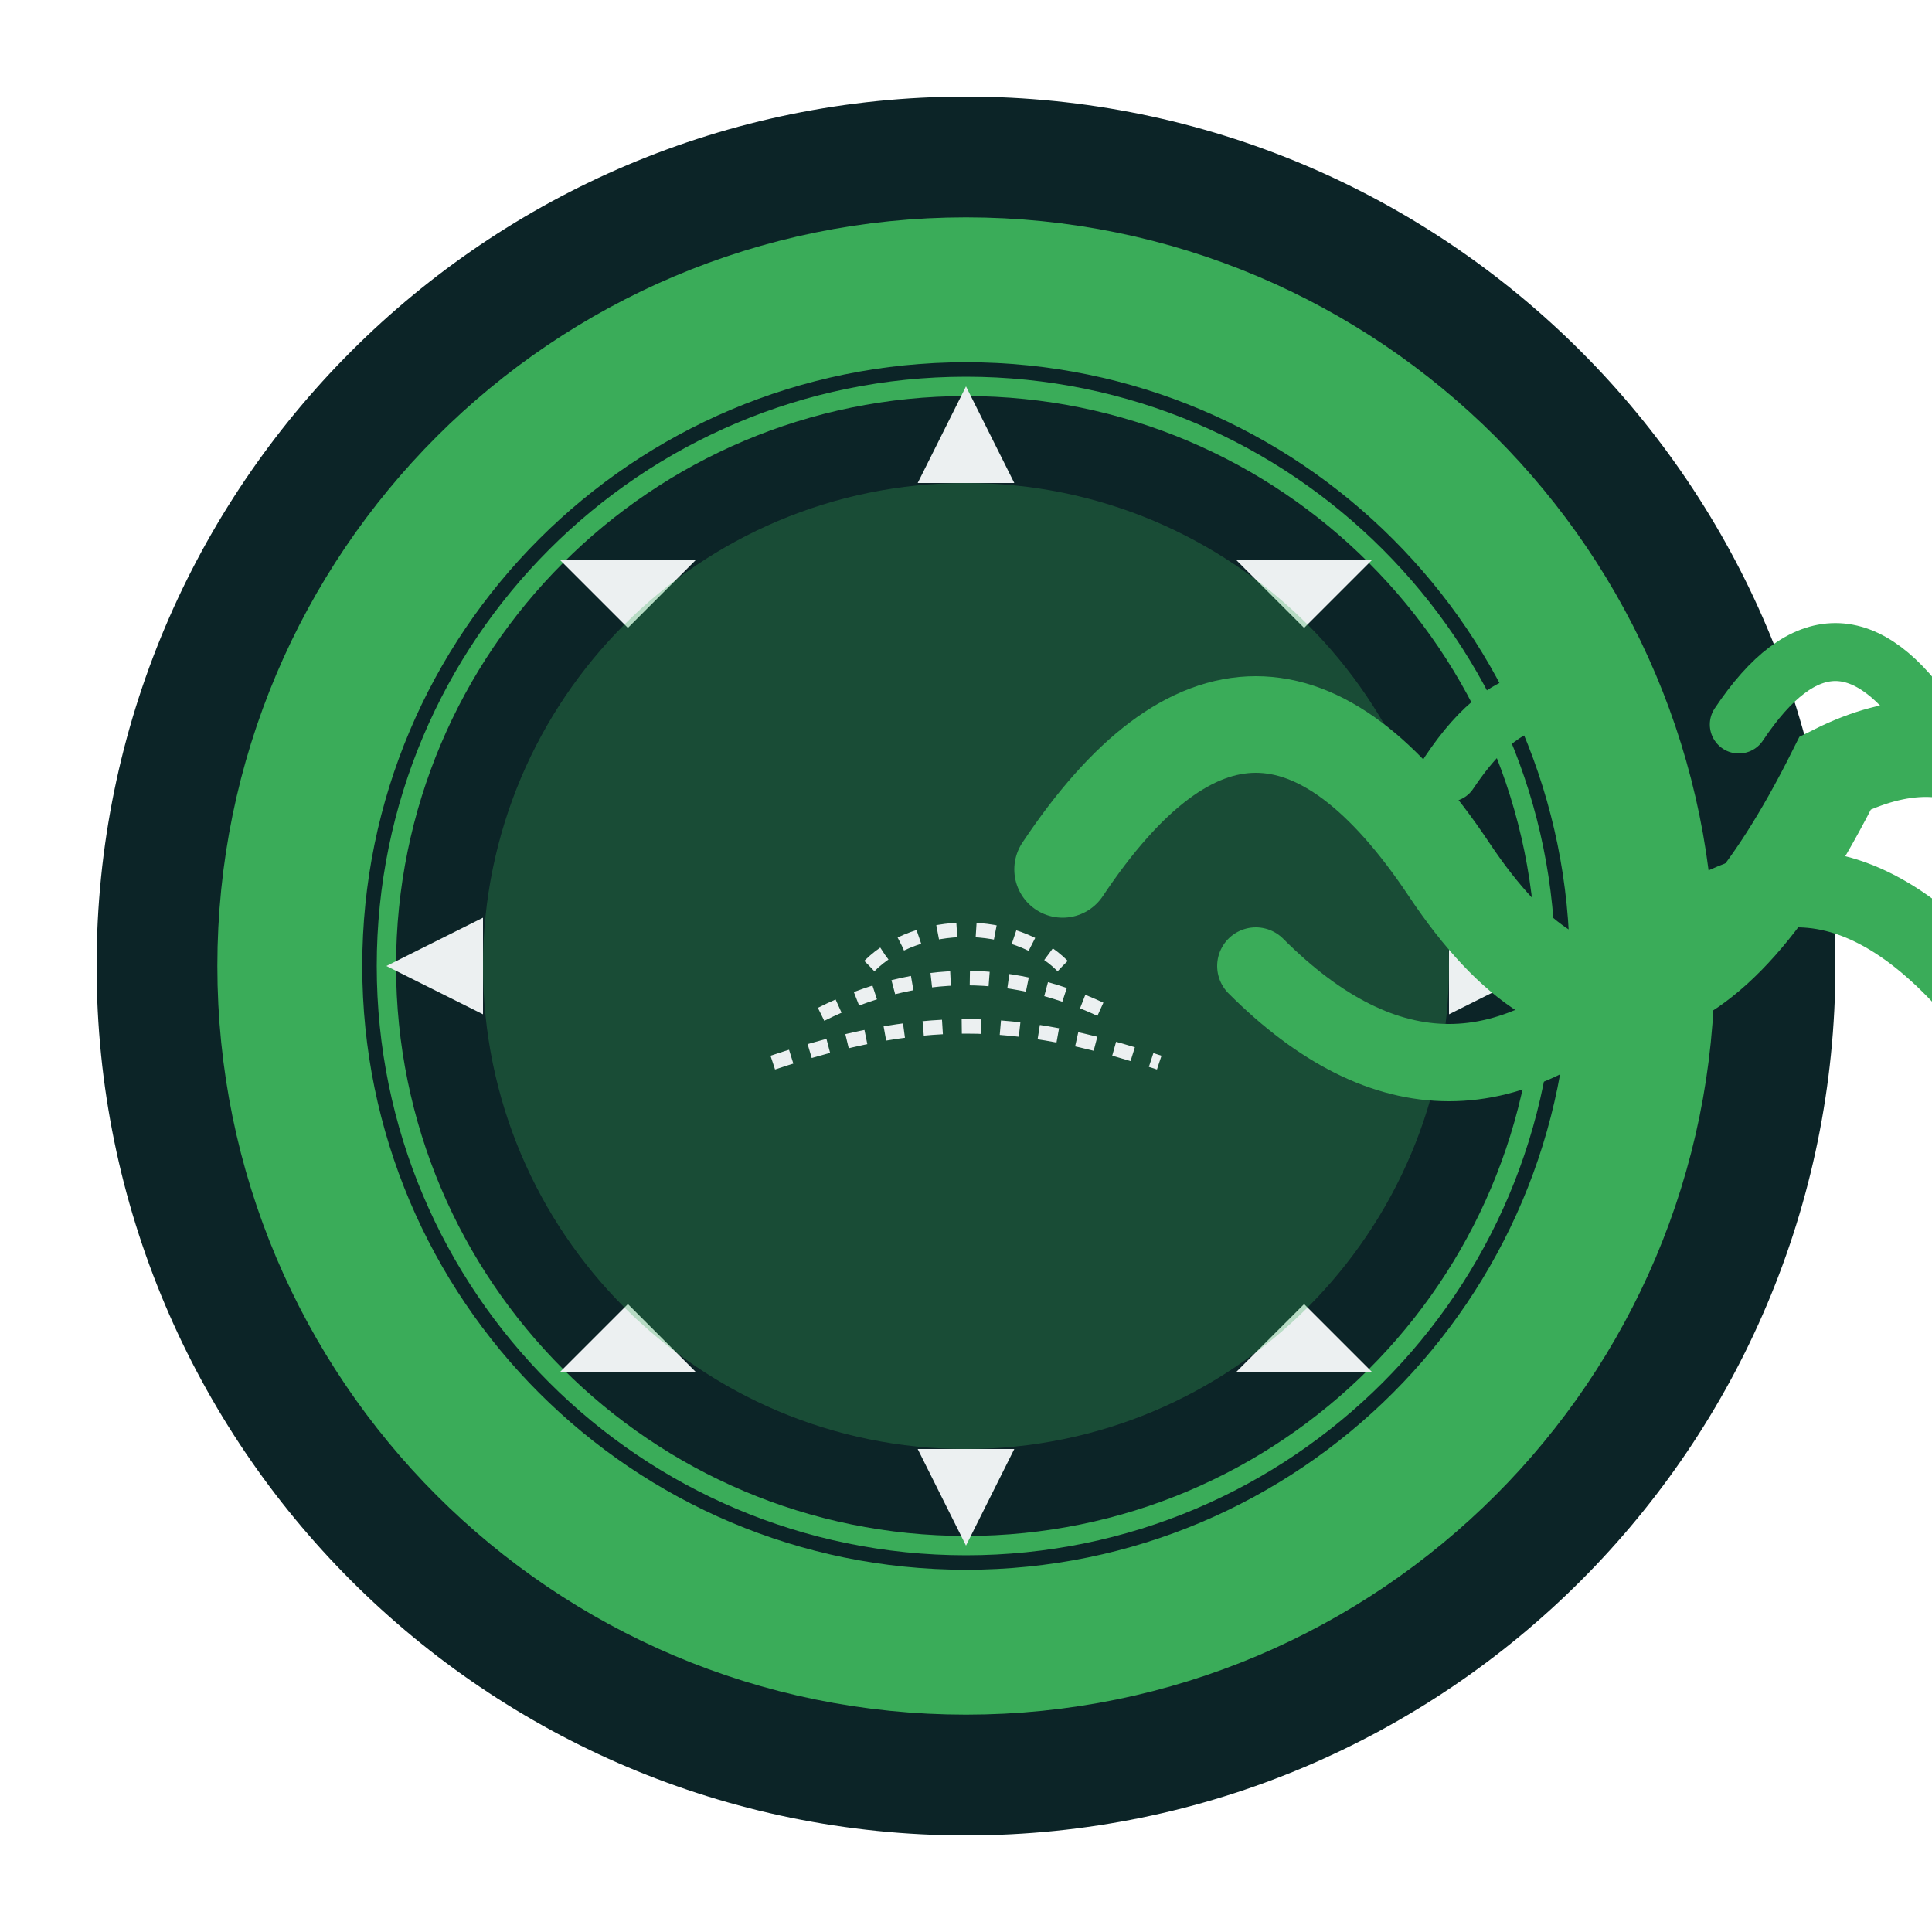
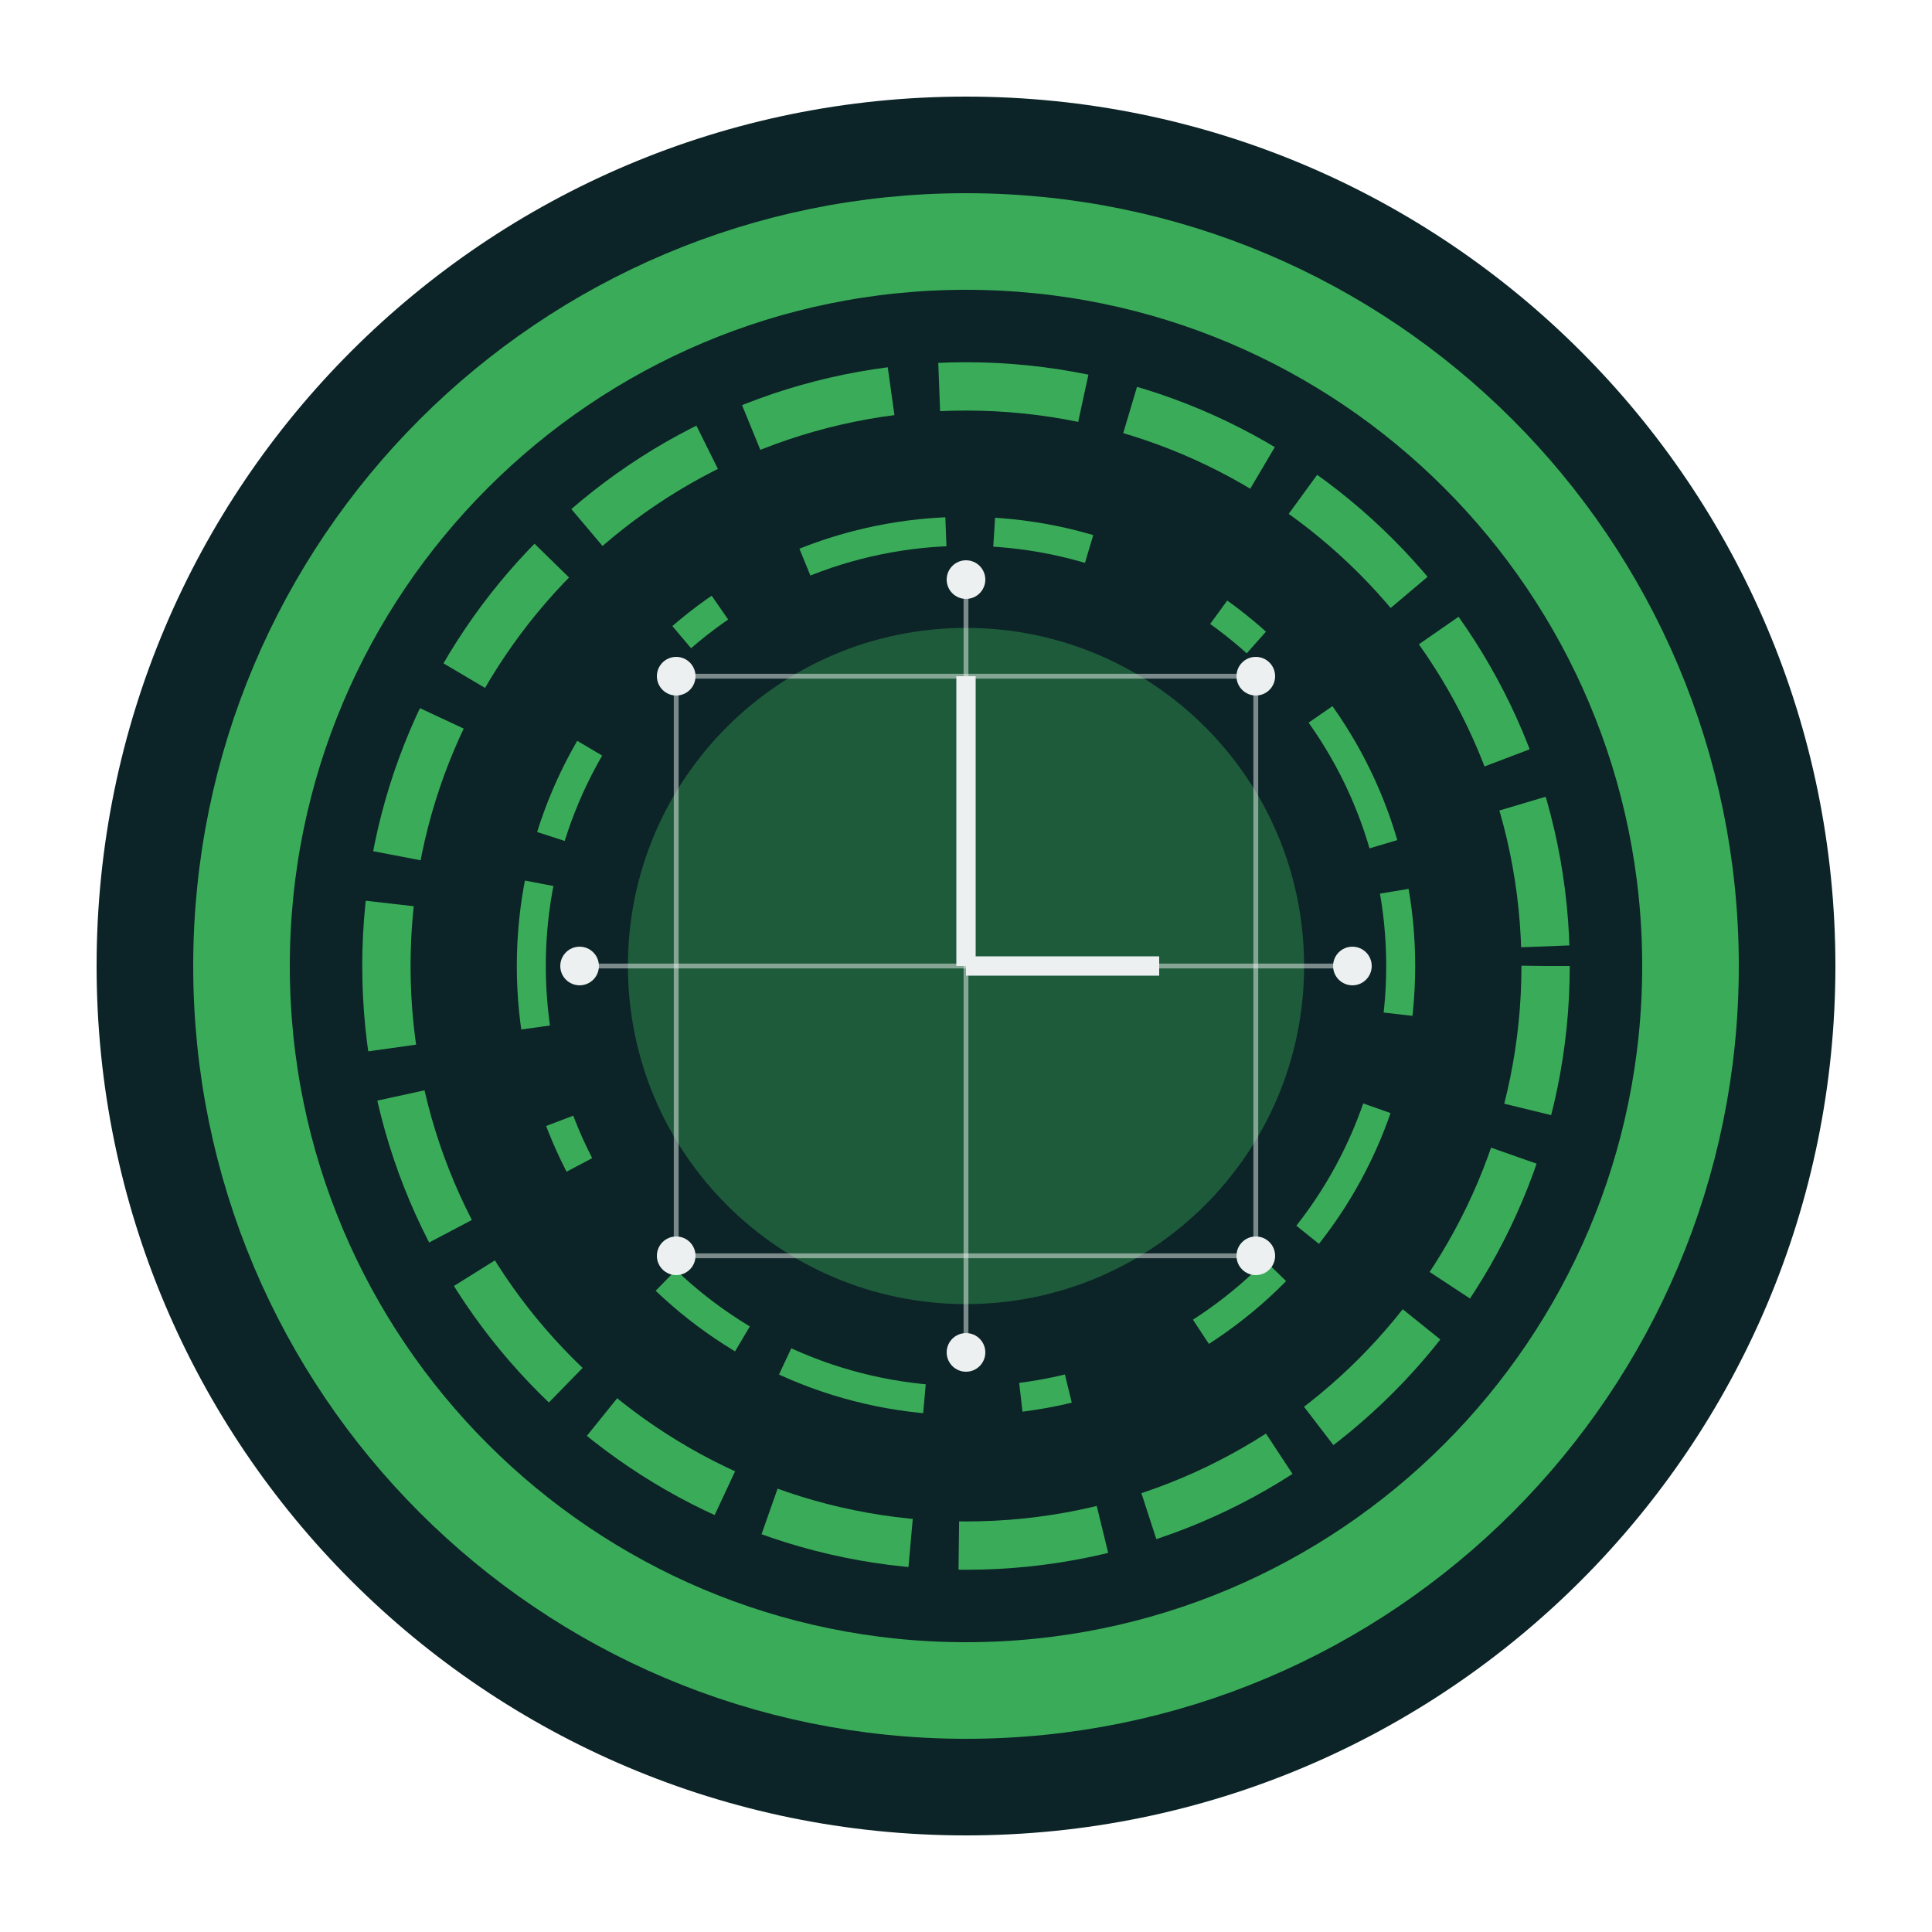
<svg xmlns="http://www.w3.org/2000/svg" width="200" height="200" viewBox="0 0 200 200" fill="none">
  <circle cx="100" cy="100" r="90" fill="#0C2427" />
-   <circle cx="100" cy="100" r="70" fill="none" stroke="#3AAC59" stroke-width="15" />
-   <circle cx="100" cy="100" r="60" fill="#0C2427" stroke="#3AAC59" stroke-width="2" />
-   <path d="M100 40 L105 50 L95 50 Z" fill="#ECF0F1" />
-   <path d="M160 100 L150 105 L150 95 Z" fill="#ECF0F1" />
-   <path d="M100 160 L95 150 L105 150 Z" fill="#ECF0F1" />
-   <path d="M40 100 L50 95 L50 105 Z" fill="#ECF0F1" />
-   <path d="M142 58 L135 65 L128 58 Z" fill="#ECF0F1" />
-   <path d="M142 142 L135 135 L128 142 Z" fill="#ECF0F1" />
-   <path d="M58 142 L65 135 L72 142 Z" fill="#ECF0F1" />
-   <path d="M58 58 L65 65 L72 58 Z" fill="#ECF0F1" />
-   <circle cx="100" cy="100" r="50" fill="#3AAC59" opacity="0.3">
-     <animate attributeName="opacity" values="0.3;0.5;0.3" dur="3s" repeatCount="indefinite" />
+   <circle cx="100" cy="100" r="75" fill="none" stroke="#3AAC59" stroke-width="10" />
+   <circle cx="100" cy="100" r="60" fill="none" stroke="#3AAC59" stroke-width="5" stroke-dasharray="15,5">
+     <animateTransform attributeName="transform" type="rotate" from="0 100 100" to="360 100 100" dur="30s" repeatCount="indefinite" />
  </circle>
-   <path d="M110 90 Q130 60, 150 90 T190 80 Q210 70, 220 100" stroke="#3AAC59" stroke-width="10" stroke-linecap="round" fill="none" />
-   <path d="M130 100 Q150 120, 170 100 T210 110" stroke="#3AAC59" stroke-width="8" stroke-linecap="round" fill="none" />
-   <path d="M150 80 Q160 65, 170 80" stroke="#3AAC59" stroke-width="6" stroke-linecap="round" fill="none" />
-   <path d="M180 75 Q190 60, 200 75" stroke="#3AAC59" stroke-width="6" stroke-linecap="round" fill="none" />
-   <circle cx="220" cy="100" r="8" fill="#3AAC59" />
-   <circle cx="223" cy="97" r="2" fill="#ECF0F1" />
-   <path d="M90 100 C95 95, 105 95, 110 100" stroke="#ECF0F1" stroke-width="1.5" stroke-dasharray="2,2" fill="none" />
-   <path d="M85 105 C95 100, 105 100, 115 105" stroke="#ECF0F1" stroke-width="1.5" stroke-dasharray="2,2" fill="none" />
-   <path d="M80 110 C95 105, 105 105, 120 110" stroke="#ECF0F1" stroke-width="1.5" stroke-dasharray="2,2" fill="none" />
+   <circle cx="100" cy="100" r="45" fill="none" stroke="#3AAC59" stroke-width="3" stroke-dasharray="5,10,15">
+     <animateTransform attributeName="transform" type="rotate" from="360 100 100" to="0 100 100" dur="20s" repeatCount="indefinite" />
+   </circle>
+   <circle cx="100" cy="100" r="35" fill="#3AAC59" opacity="0.4">
+     <animate attributeName="opacity" values="0.4;0.7;0.4" dur="4s" repeatCount="indefinite" />
+     <animate attributeName="r" values="35;38;35" dur="8s" repeatCount="indefinite" />
+   </circle>
+   <g transform="translate(100, 100)">
+     <animateTransform attributeName="transform" type="rotate" from="0 0 0" to="360 0 0" dur="60s" repeatCount="indefinite" additive="sum" />
+     <line x1="0" y1="0" x2="0" y2="-30" stroke="#ECF0F1" stroke-width="2" />
+     <line x1="0" y1="0" x2="20" y2="0" stroke="#ECF0F1" stroke-width="2" />
+   </g>
+   <circle cx="70" cy="70" r="2" fill="#ECF0F1" />
+   <circle cx="130" cy="70" r="2" fill="#ECF0F1" />
+   <circle cx="70" cy="130" r="2" fill="#ECF0F1" />
+   <circle cx="130" cy="130" r="2" fill="#ECF0F1" />
+   <circle cx="60" cy="100" r="2" fill="#ECF0F1" />
+   <circle cx="140" cy="100" r="2" fill="#ECF0F1" />
+   <circle cx="100" cy="60" r="2" fill="#ECF0F1" />
+   <circle cx="100" cy="140" r="2" fill="#ECF0F1" />
+   <line x1="70" y1="70" x2="130" y2="70" stroke="#ECF0F1" stroke-width="0.5" stroke-opacity="0.5" />
+   <line x1="130" y1="70" x2="130" y2="130" stroke="#ECF0F1" stroke-width="0.5" stroke-opacity="0.5" />
+   <line x1="130" y1="130" x2="70" y2="130" stroke="#ECF0F1" stroke-width="0.5" stroke-opacity="0.5" />
+   <line x1="70" y1="130" x2="70" y2="70" stroke="#ECF0F1" stroke-width="0.5" stroke-opacity="0.5" />
+   <line x1="60" y1="100" x2="140" y2="100" stroke="#ECF0F1" stroke-width="0.5" stroke-opacity="0.5" />
+   <line x1="100" y1="60" x2="100" y2="140" stroke="#ECF0F1" stroke-width="0.5" stroke-opacity="0.5" />
+   <circle cx="100" cy="100" r="85" fill="none" stroke="#3AAC59" stroke-width="1" opacity="0">
+     <animate attributeName="r" values="35;85" dur="4s" repeatCount="indefinite" />
+     <animate attributeName="opacity" values="0.7;0" dur="4s" repeatCount="indefinite" />
+   </circle>
+   <circle cx="100" cy="100" r="85" fill="none" stroke="#3AAC59" stroke-width="1" opacity="0">
+     <animate attributeName="r" values="35;85" dur="4s" begin="1s" repeatCount="indefinite" />
+     <animate attributeName="opacity" values="0.7;0" dur="4s" begin="1s" repeatCount="indefinite" />
+   </circle>
+   <circle cx="100" cy="100" r="85" fill="none" stroke="#3AAC59" stroke-width="1" opacity="0">
+     <animate attributeName="r" values="35;85" dur="4s" begin="2s" repeatCount="indefinite" />
+     <animate attributeName="opacity" values="0.7;0" dur="4s" begin="2s" repeatCount="indefinite" />
+   </circle>
+   <circle cx="100" cy="100" r="85" fill="none" stroke="#3AAC59" stroke-width="1" opacity="0">
+     <animate attributeName="r" values="35;85" dur="4s" begin="3s" repeatCount="indefinite" />
+     <animate attributeName="opacity" values="0.7;0" dur="4s" begin="3s" repeatCount="indefinite" />
+   </circle>
</svg>
